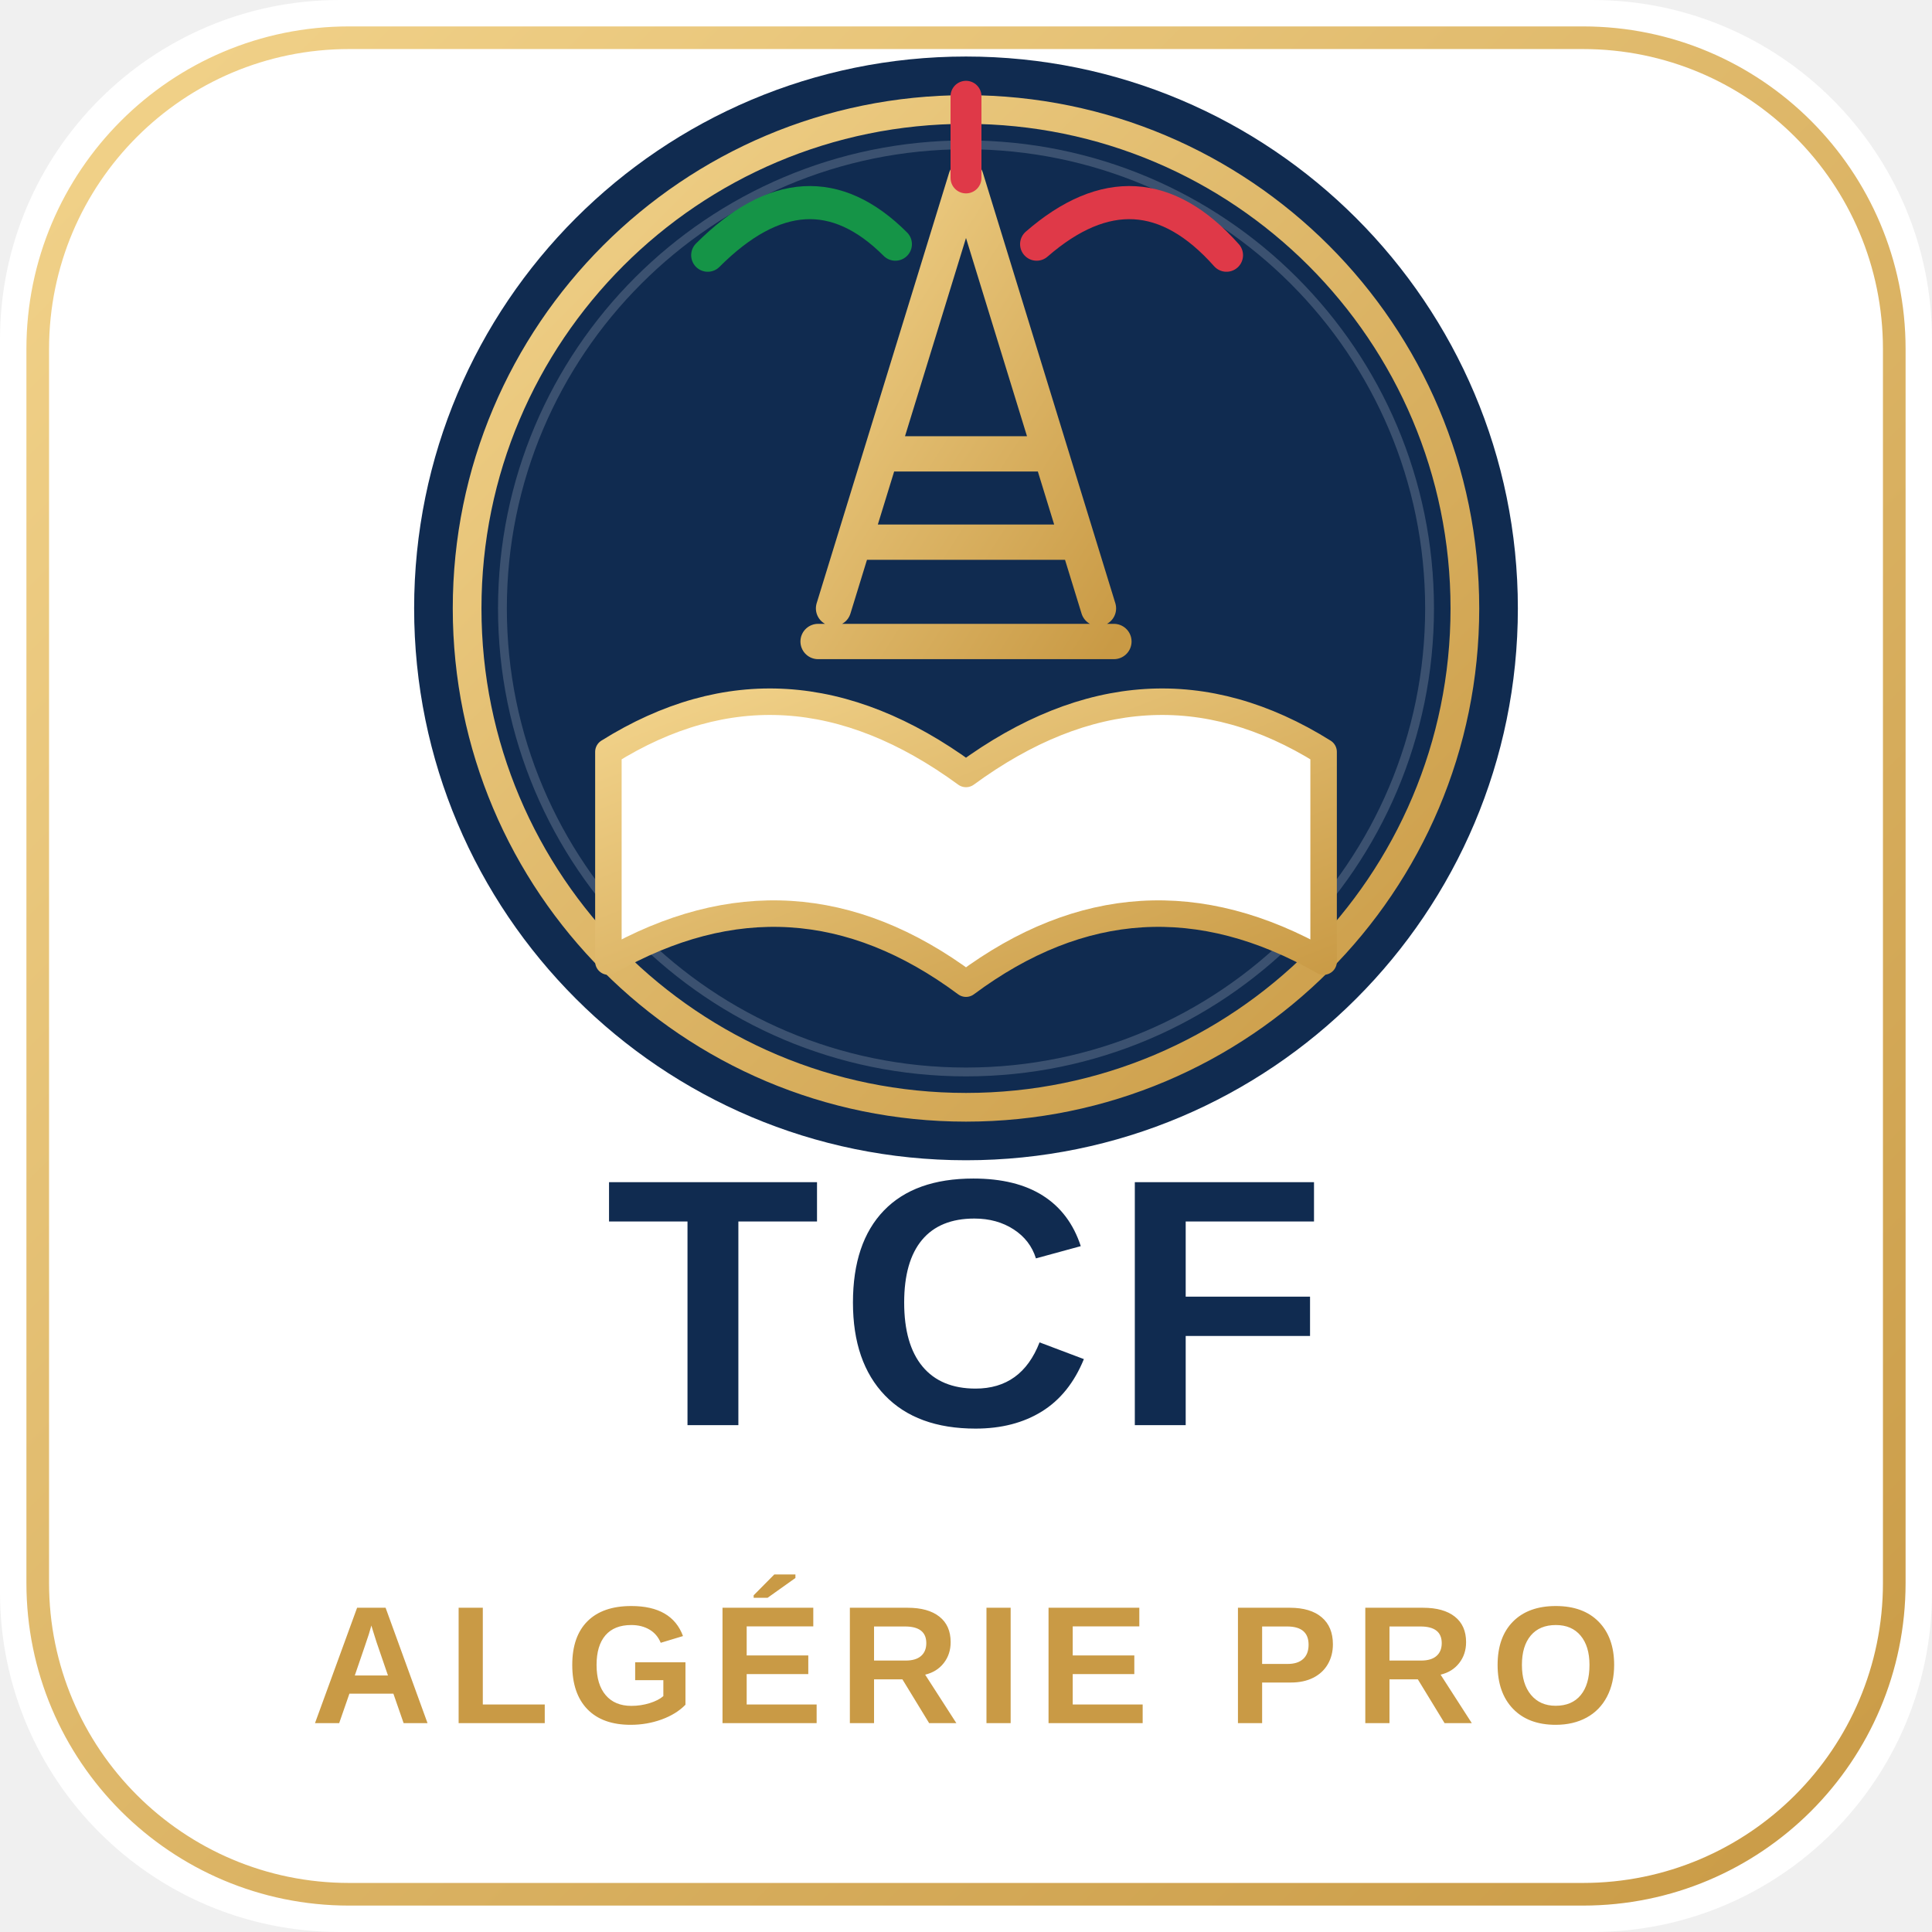
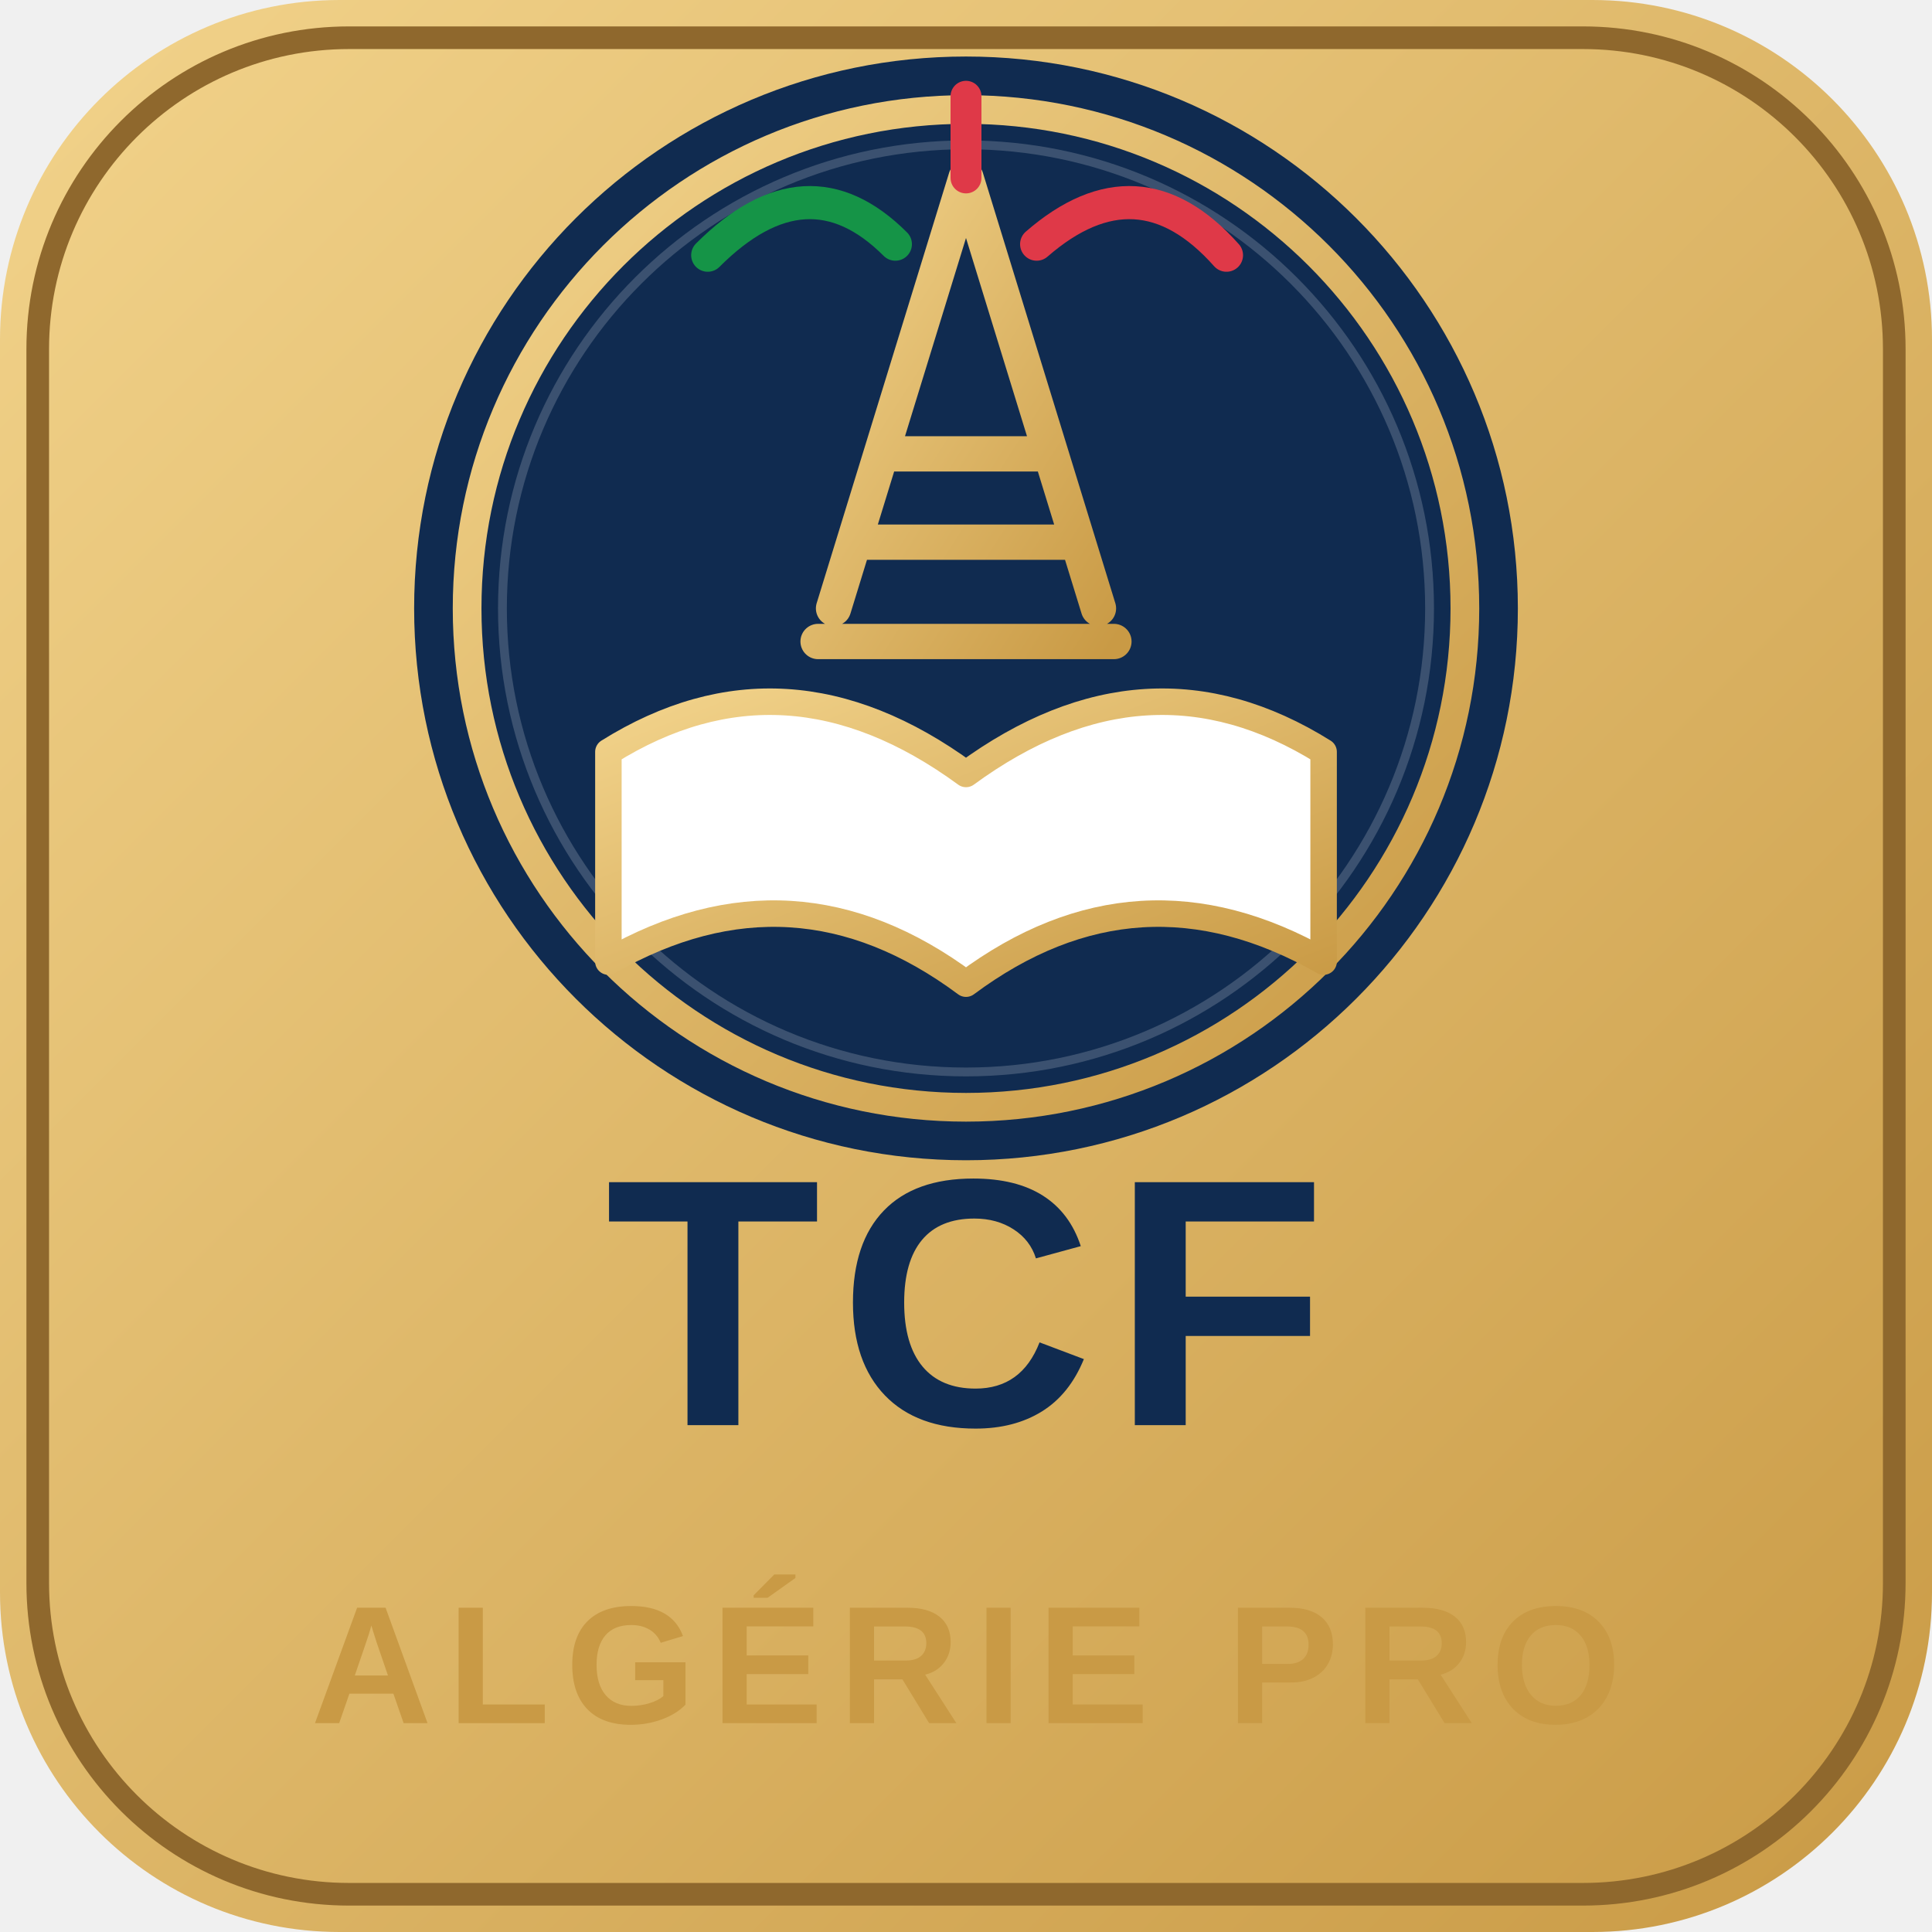
<svg xmlns="http://www.w3.org/2000/svg" width="1024" height="1024" viewBox="0 0 1024 1024">
  <defs>
    <linearGradient id="gold" x1="0" y1="0" x2="1" y2="1">
      <stop stop-color="#f2d38b" />
      <stop offset="1" stop-color="#c99a45" />
    </linearGradient>
  </defs>
-   <rect width="1024" height="1024" rx="180" fill="#ffffff" />
-   <rect x="20" y="20" width="984" height="984" rx="165" fill="none" stroke="url(#gold)" stroke-width="12" />
+   <rect width="1024" height="1024" rx="180" fill="url(#gold)" />
+   <rect x="20" y="20" width="984" height="984" rx="165" fill="none" stroke="#8f682d" stroke-width="12" />
  <g transform="translate(512 512) scale(1.17) translate(-512 -512)">
    <g transform="translate(0 0)">
      <circle cx="512" cy="350" r="250" fill="#102b50" />
      <circle cx="512" cy="350" r="226" fill="none" stroke="url(#gold)" stroke-width="13" />
      <circle cx="512" cy="350" r="210" fill="none" stroke="#ffffff" stroke-opacity=".18" stroke-width="4" />
      <path d="M350 415 Q430 365 512 425 Q594 365 674 415 V510 Q590 462 512 520 Q434 462 350 510Z" fill="#fff" stroke="url(#gold)" stroke-width="12" stroke-linejoin="round" />
      <path d="M512 425V520" stroke="url(#gold)" stroke-width="9" />
      <path d="M452 350 L512 155 L572 350 M480 280H544 M466 320H558 M445 365H579" fill="none" stroke="url(#gold)" stroke-width="16" stroke-linecap="round" stroke-linejoin="round" />
      <path d="M512 155V118" stroke="#df3948" stroke-width="14" stroke-linecap="round" />
      <path d="M395 190 Q440 145 480 185" fill="none" stroke="#159447" stroke-width="15" stroke-linecap="round" />
      <path d="M544 185 Q590 145 630 190" fill="none" stroke="#df3948" stroke-width="15" stroke-linecap="round" />
    </g>
    <text x="512" y="720" text-anchor="middle" fill="#102b50" font-family="Arial,sans-serif" font-size="160" font-weight="900" letter-spacing="8">TCF</text>
    <path d="M190 760H834" stroke="url(#gold)" stroke-width="12" stroke-linecap="round" />
    <text x="512" y="855" text-anchor="middle" fill="#c99a45" font-family="Arial,sans-serif" font-size="76" font-weight="900" letter-spacing="7">ALGÉRIE PRO</text>
  </g>
</svg>
